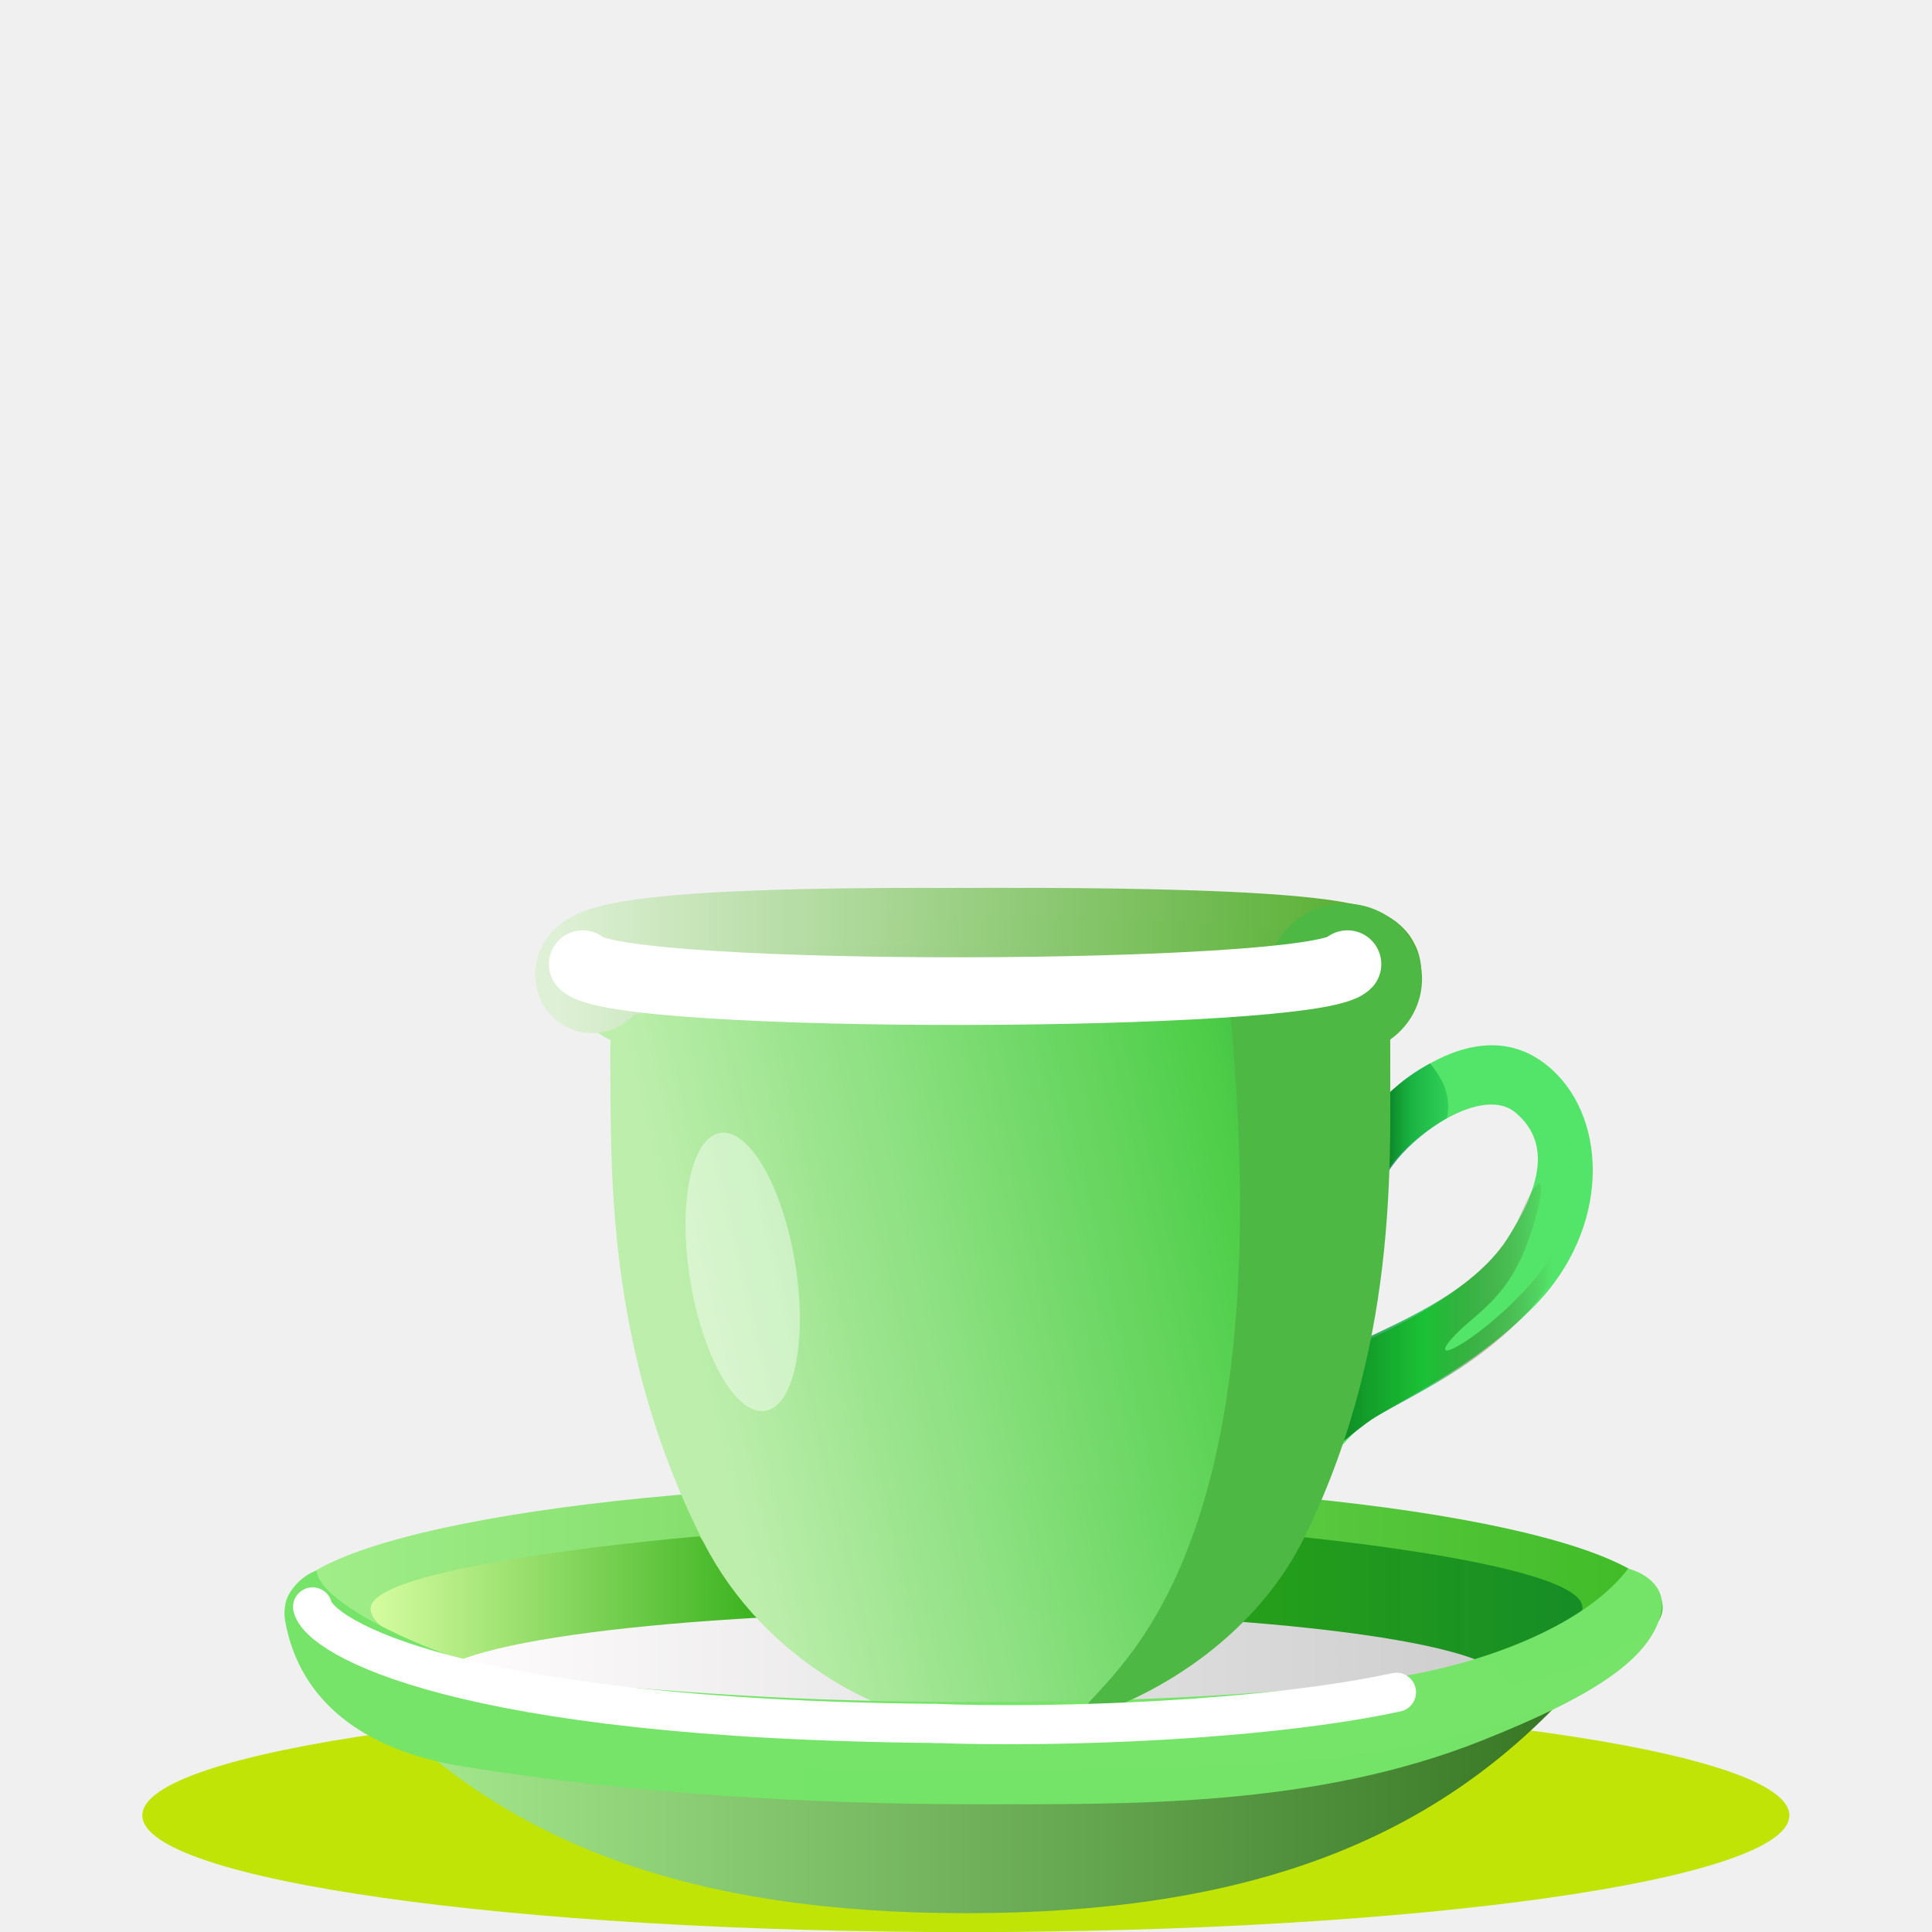
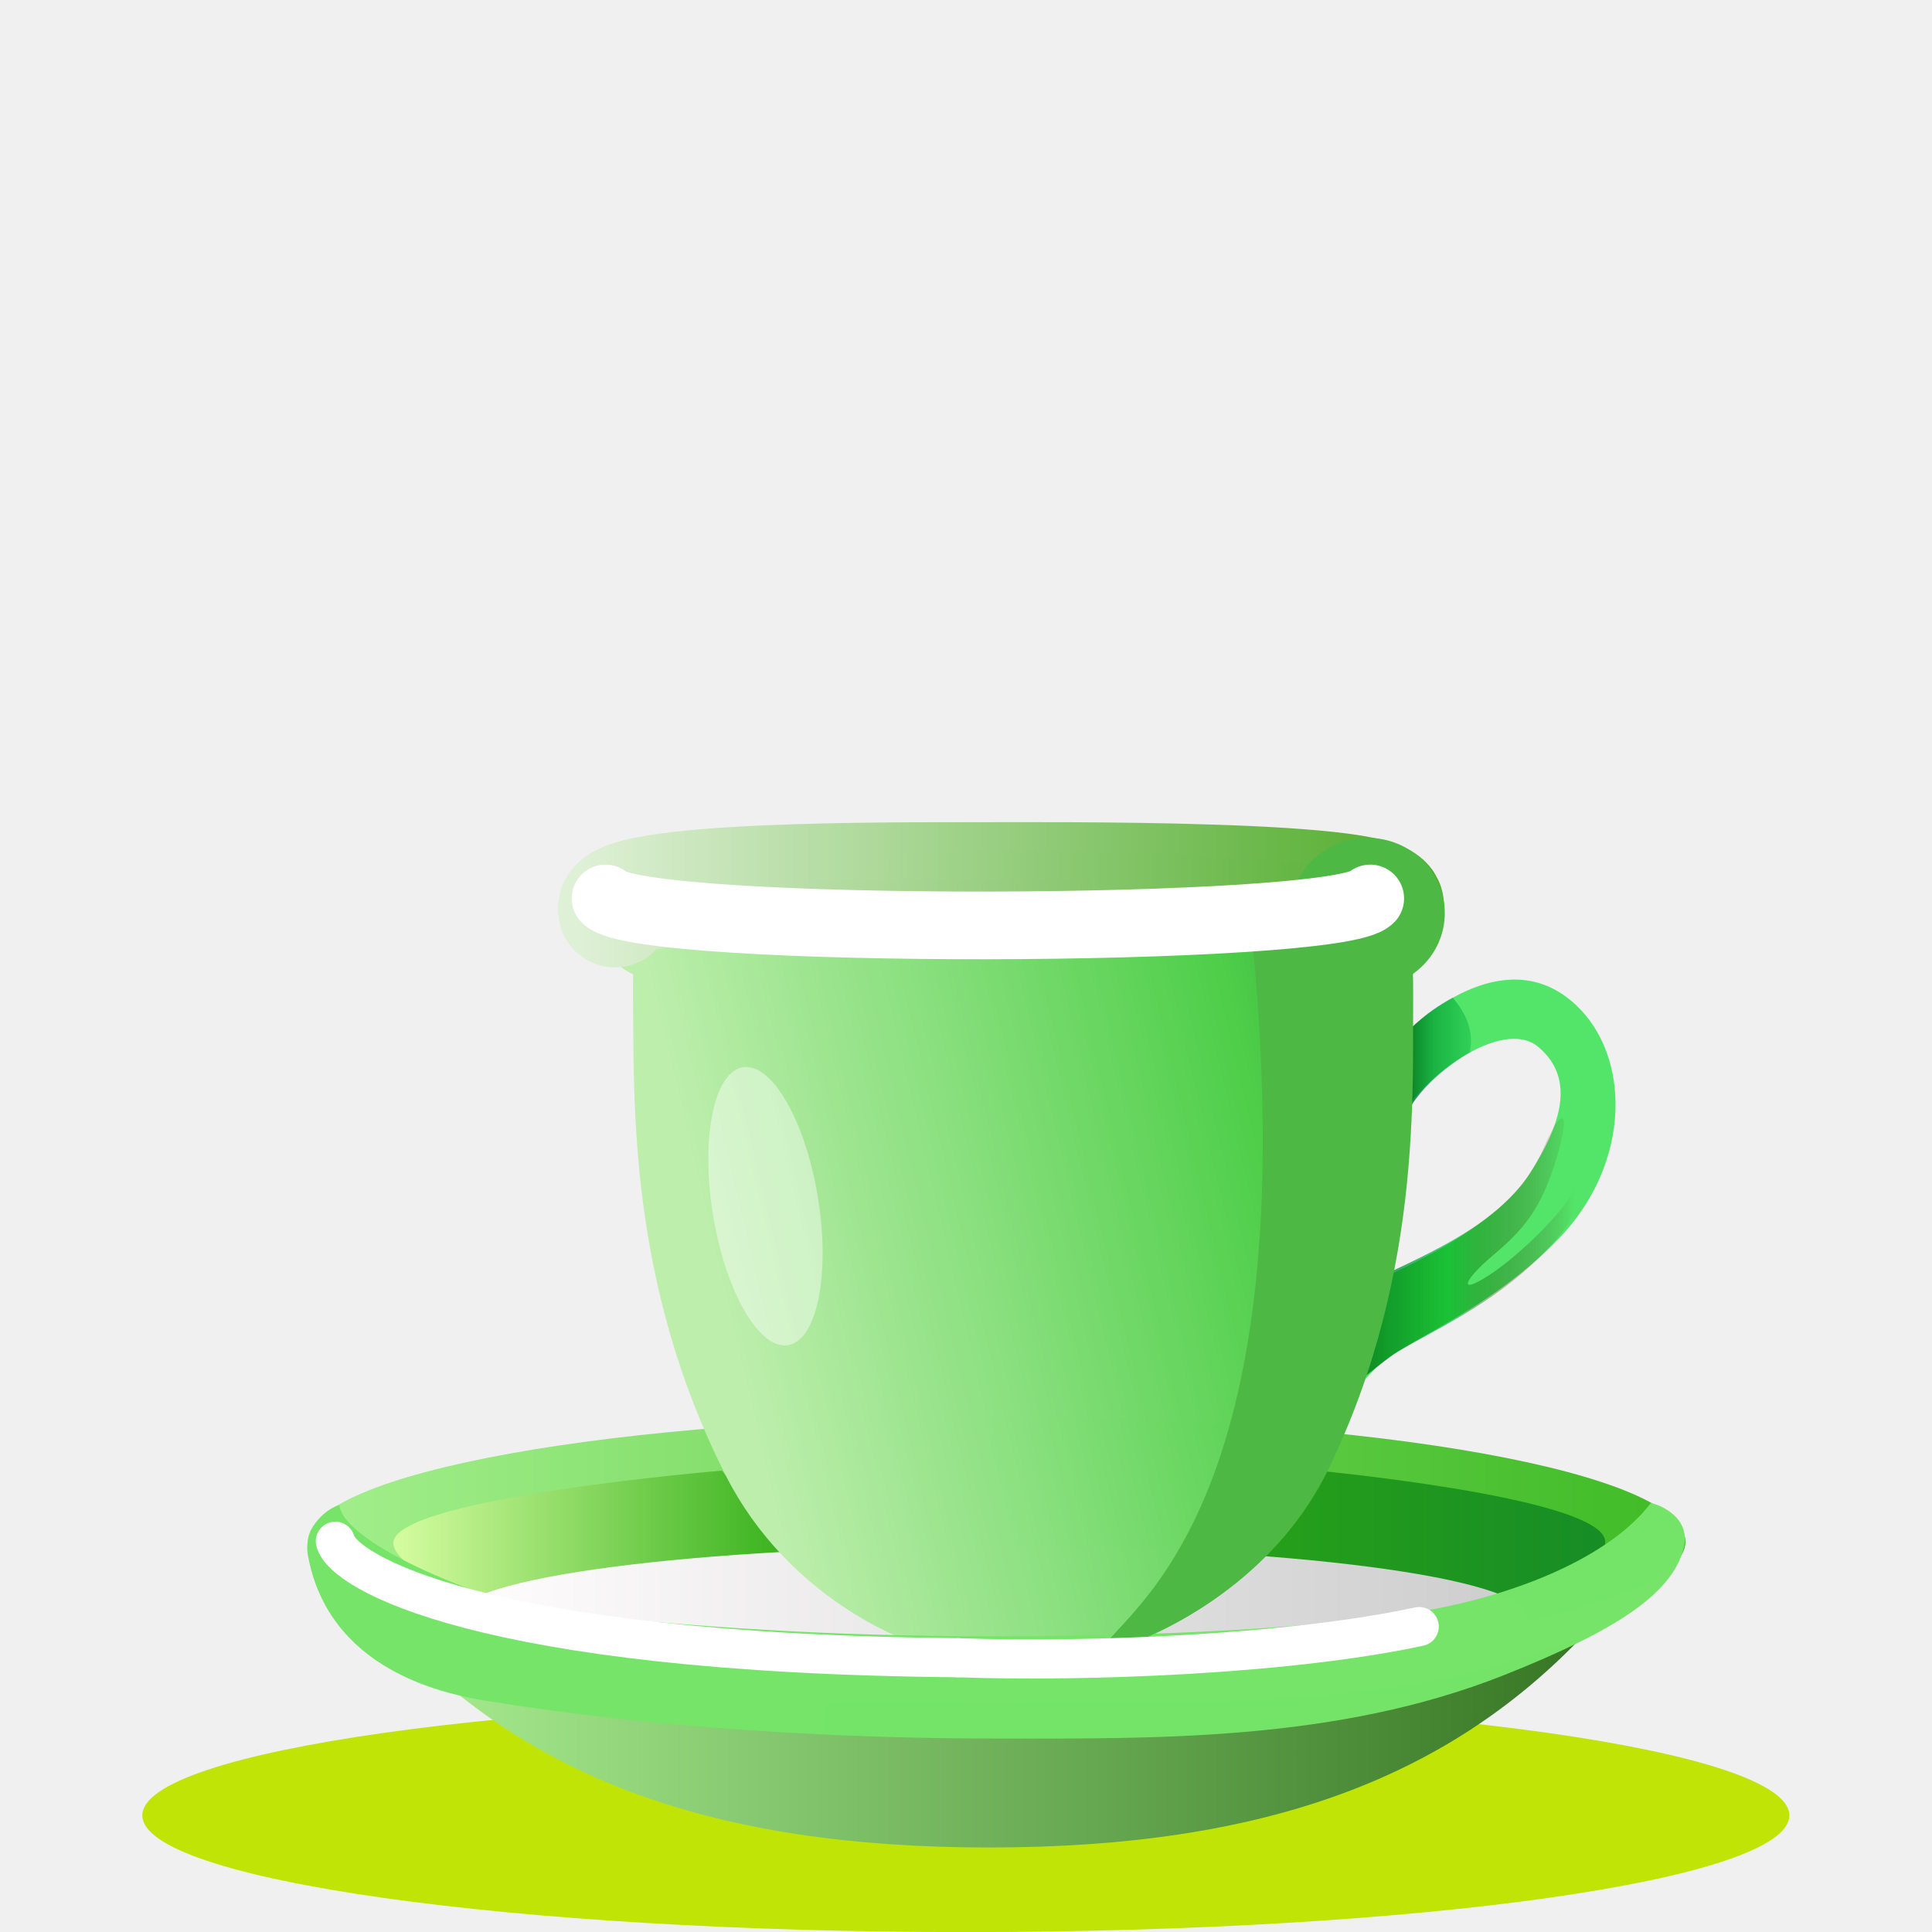
<svg xmlns="http://www.w3.org/2000/svg" xmlns:xlink="http://www.w3.org/1999/xlink" width="90" height="90" viewBox="0 0 23.812 23.812" version="1.1" id="svg2787" xml:space="preserve">
  <defs id="defs2784">
    <linearGradient id="linearGradient38941">
      <stop style="stop-color:#000000;stop-opacity:1;" offset="0" id="stop38937" />
      <stop style="stop-color:#000000;stop-opacity:0;" offset="1" id="stop38939" />
    </linearGradient>
    <linearGradient id="linearGradient9308">
      <stop style="stop-color:#a9ed91;stop-opacity:1;" offset="0" id="stop9306" />
      <stop style="stop-color:#377624;stop-opacity:0.998;" offset="1" id="stop9304" />
    </linearGradient>
    <linearGradient id="linearGradient116948">
      <stop style="stop-color:#def0d5;stop-opacity:1;" offset="0" id="stop116944" />
      <stop style="stop-color:#51ac2b;stop-opacity:0.993;" offset="1" id="stop116946" />
    </linearGradient>
    <linearGradient id="linearGradient108022">
      <stop style="stop-color:#bdeeac;stop-opacity:1;" offset="0.043" id="stop108016" />
      <stop style="stop-color:#4dce48;stop-opacity:0.995;" offset="0.738" id="stop108018" />
      <stop style="stop-color:#2aa839;stop-opacity:0.996;" offset="0.967" id="stop108020" />
    </linearGradient>
    <linearGradient id="linearGradient98243">
      <stop style="stop-color:#16a200;stop-opacity:0.998;" offset="0" id="stop98241" />
      <stop style="stop-color:#dbffa5;stop-opacity:1;" offset="1" id="stop98239" />
    </linearGradient>
    <linearGradient id="linearGradient98115">
      <stop style="stop-color:#a3ef8c;stop-opacity:1;" offset="0" id="stop98111" />
      <stop style="stop-color:#3fbb25;stop-opacity:1;" offset="1" id="stop98113" />
    </linearGradient>
    <linearGradient xlink:href="#linearGradient29522" id="linearGradient31309" gradientUnits="userSpaceOnUse" gradientTransform="matrix(0.7932409,-0.6089079,0.7932409,0.6089079,4.892518,-8.867114)" x1="14.228" y1="-29.19" x2="3.659" y2="-18.62" />
    <linearGradient id="linearGradient29522">
      <stop style="stop-color:#d4a125;stop-opacity:1;" offset="0" id="stop29518" />
      <stop style="stop-color:#edd495;stop-opacity:1;" offset="1" id="stop29520" />
    </linearGradient>
    <linearGradient xlink:href="#linearGradient29522" id="linearGradient31385" gradientUnits="userSpaceOnUse" gradientTransform="matrix(-0.7932409,-0.6089079,-0.7932409,0.6089079,5.107999,-8.867114)" x1="14.228" y1="-29.19" x2="3.659" y2="-18.62" />
    <linearGradient xlink:href="#linearGradient29522" id="linearGradient29605" gradientUnits="userSpaceOnUse" gradientTransform="matrix(0.8001375,-0.6190755,0.8001375,0.6190755,17.50946,-0.3688092)" x1="14.228" y1="-29.19" x2="3.659" y2="-18.62" />
    <linearGradient id="linearGradient21068">
      <stop style="stop-color:#19723e;stop-opacity:1;" offset="0" id="stop21062" />
      <stop style="stop-color:#2dcf67;stop-opacity:0.824;" offset="0.515" id="stop21064" />
      <stop style="stop-color:#cf2d2d;stop-opacity:0;" offset="1" id="stop21066" />
    </linearGradient>
    <linearGradient id="linearGradient21076">
      <stop style="stop-color:#1e884f;stop-opacity:1;" offset="0.038" id="stop21070" />
      <stop style="stop-color:#17b682;stop-opacity:0.749;" offset="0.455" id="stop21072" />
      <stop style="stop-color:#69dec4;stop-opacity:0.7;" offset="1" id="stop21074" />
    </linearGradient>
    <radialGradient xlink:href="#linearGradient10987" id="radialGradient10989" cx="182.714" cy="129.24" fx="182.714" fy="129.24" r="73.186" gradientTransform="matrix(0.1105985,-0.00243631,8.5512011e-4,0.03775991,-10.70803,16.37947)" gradientUnits="userSpaceOnUse" />
    <linearGradient id="linearGradient10987">
      <stop style="stop-color:#b6fed6;stop-opacity:0.998;" offset="0" id="stop10985" />
      <stop style="stop-color:#01ee75;stop-opacity:1;" offset="1" id="stop10983" />
    </linearGradient>
    <linearGradient xlink:href="#linearGradient25653" id="linearGradient25655" x1="236.925" y1="58.199" x2="274.217" y2="58.199" gradientUnits="userSpaceOnUse" gradientTransform="matrix(0.1476555,0,0,0.1354519,-20.92782,11.61265)" />
    <linearGradient id="linearGradient25653">
      <stop style="stop-color:#2aa517;stop-opacity:1;" offset="0" id="stop25649" />
      <stop style="stop-color:#168c26;stop-opacity:0.998;" offset="1" id="stop25651" />
    </linearGradient>
    <linearGradient xlink:href="#linearGradient25665" id="linearGradient25667" x1="175.371" y1="67.037" x2="264.754" y2="67.037" gradientUnits="userSpaceOnUse" gradientTransform="matrix(0.1476532,0,0,0.06219728,-20.64977,16.15945)" />
    <linearGradient id="linearGradient25665">
      <stop style="stop-color:#fffdfd;stop-opacity:1;" offset="0" id="stop25661" />
      <stop style="stop-color:#cdcdcd;stop-opacity:1;" offset="1" id="stop25663" />
    </linearGradient>
    <linearGradient xlink:href="#linearGradient21068" id="linearGradient24354" gradientUnits="userSpaceOnUse" gradientTransform="matrix(0.8520488,0,0,0.8945853,-0.739344,-1.340035)" x1="22.327" y1="17.517" x2="28.831" y2="17.517" />
    <linearGradient xlink:href="#linearGradient21076" id="linearGradient24356" gradientUnits="userSpaceOnUse" gradientTransform="matrix(0.8520488,0,0,0.8945853,-0.739344,-1.340035)" x1="24.563" y1="12.671" x2="26.244" y2="12.671" />
    <linearGradient xlink:href="#linearGradient98115" id="linearGradient98117" x1="1.156" y1="19.251" x2="23.559" y2="19.251" gradientUnits="userSpaceOnUse" gradientTransform="matrix(0.7579172,0,0,0.7579172,2.543422,4.81806)" />
    <linearGradient xlink:href="#linearGradient98243" id="linearGradient98211" gradientUnits="userSpaceOnUse" gradientTransform="matrix(-0.1623202,0,0,0.1354519,48.81832,11.62644)" x1="236.925" y1="58.199" x2="274.217" y2="58.199" />
    <linearGradient xlink:href="#linearGradient108022" id="linearGradient108013" gradientUnits="userSpaceOnUse" x1="5.924" y1="9.743" x2="19.575" y2="9.743" gradientTransform="matrix(0.7490615,0,-0.178263,-0.7579172,4.332758,19.20512)" />
    <linearGradient xlink:href="#linearGradient116948" id="linearGradient115056" gradientUnits="userSpaceOnUse" gradientTransform="matrix(0.7444445,0,0,-0.8386065,2.503005,19.31241)" x1="5.767" y1="9.393" x2="19.633" y2="9.393" />
    <linearGradient xlink:href="#linearGradient9308" id="linearGradient9310" x1="2.53" y1="21.626" x2="21.87" y2="21.626" gradientUnits="userSpaceOnUse" gradientTransform="matrix(0.7579172,0,0,1.009448,2.567751,0.03976765)" />
    <linearGradient xlink:href="#linearGradient38941" id="linearGradient38943" x1="6.512" y1="11.435" x2="17.422" y2="11.435" gradientUnits="userSpaceOnUse" />
  </defs>
  <g id="layer1">
    <g id="g117847" transform="translate(-85.68201,-18.42902)">
      <path id="rect29651" style="fill:#b89644;fill-opacity:1;fill-rule:evenodd;stroke-width:0.253" d="m -35.605,27.319 c -0.493,-1e-6 -0.985,0.145 -1.362,0.435 l -11.147,8.557 h 0.002 V 52.708 h 25.015 V 36.311 h 0.002 L -34.243,27.754 c -0.377,-0.29 -0.87,-0.435 -1.363,-0.435 z" />
      <rect style="mix-blend-mode:multiply;fill:#ddd3d3;fill-opacity:1;fill-rule:evenodd;stroke-width:0.259" id="rect31549-1" width="22.808" height="19.408" x="-46.973" y="31.063" />
      <rect style="fill:#ffffff;fill-rule:evenodd;stroke-width:0.265" id="rect31549" width="22.101" height="20.893" x="-46.656" y="31.253" />
      <text xml:space="preserve" style="font-style:normal;font-weight:normal;font-size:15.525px;line-height:1.25;font-family:sans-serif;fill:#000000;fill-opacity:1;stroke:none;stroke-width:0.243" x="-31.271" y="52.283" id="text33454" transform="matrix(0.9981024,0.2998089,-0.2238531,0.9346605,0,0)">
        <tspan id="tspan33452" style="font-style:normal;font-variant:normal;font-weight:bold;font-stretch:normal;font-size:15.525px;font-family:Amiri;-inkscape-font-specification:'Amiri Bold';fill:#ff2e2e;fill-opacity:1;stroke-width:0.243" x="-31.271" y="52.283">@</tspan>
      </text>
      <path id="path31562" style="mix-blend-mode:normal;fill:#c5a761;fill-opacity:1;stroke:#000000;stroke-width:0;stroke-linecap:butt;stroke-linejoin:miter;stroke-dasharray:none;stroke-opacity:1" d="m -24.548,36.496 -11.088,7.975 -11.019,-7.925 v 2.948 l 9.954,8.797 h 1.995 l -0.003,-0.05 h 0.208 l 9.953,-8.798 z" />
      <g id="g31560" transform="matrix(1,0,0,0.991651,-40.60526,66.98862)">
        <g id="g31553">
          <path id="rect29033-76-4" style="fill:url(#linearGradient31309);fill-opacity:1;fill-rule:evenodd;stroke-width:0.295" d="m -7.509,-30.936 v 16.535 c 0.453,10e-7 0.906,-0.133 1.253,-0.399 l 10.25,-7.868 -10.25,-7.868 c -0.347,-0.266 -0.8,-0.399 -1.253,-0.399 z" />
          <path id="rect29033-76-4-0" style="fill:url(#linearGradient31385);fill-opacity:1;fill-rule:evenodd;stroke-width:0.295" d="m 17.51,-30.936 v 16.535 c -0.453,10e-7 -0.906,-0.133 -1.253,-0.399 L 6.007,-22.668 16.257,-30.537 c 0.347,-0.266 0.8,-0.399 1.253,-0.399 z" />
        </g>
        <path id="rect29033-76-0" style="fill:#b89644;fill-opacity:1;fill-rule:evenodd;stroke-width:0.319" d="m 5,-23.668 c -0.473,-1e-6 -0.945,0.149 -1.307,0.448 l -10.696,8.82 H 17.003 L 6.307,-23.221 C 5.945,-23.519 5.473,-23.668 5,-23.668 Z" />
        <path id="rect29033-76" style="fill:url(#linearGradient29605);fill-opacity:1;fill-rule:evenodd;stroke-width:0.299" d="m 5,-22.806 c -0.457,-1e-6 -0.913,0.135 -1.264,0.406 l -10.339,8 H 16.603 L 6.264,-22.4 c -0.35,-0.271 -0.807,-0.406 -1.264,-0.406 z" />
      </g>
    </g>
    <ellipse style="fill:#c0e406;fill-opacity:1;fill-rule:evenodd;stroke-width:0.369" id="path59064-5" cx="11.904" cy="22.375" rx="10.15" ry="1.438" />
-     <g id="g42458" transform="translate(0.09354433,0.4022414)">
+     <g id="g42458" transform="translate(0.3741773,-0.4075583)">
      <path id="path2261" style="fill:url(#linearGradient9310);fill-opacity:1;fill-rule:evenodd;stroke-width:0.027" d="m 4.485,20.562 c 1.671,1.758 3.929,2.616 7.329,2.616 3.4,-5e-6 5.658,-0.858 7.329,-2.616 -2.181,0.951 -4.878,0.814 -7.329,0.853 -2.45,-0.039 -5.148,0.098 -7.329,-0.853 z" />
      <ellipse style="fill:url(#linearGradient98117);fill-opacity:1;fill-rule:evenodd;stroke-width:0.036" id="path2228-4" cx="11.909" cy="19.409" rx="8.49" ry="1.535" />
      <path style="fill:url(#radialGradient10989);fill-opacity:1;fill-rule:evenodd;stroke-width:0.035" id="path2228" d="m 19.96,19.456 a 8.096,1.097 0 0 1 -0.019,0.076 l -8.077,-0.076 z" />
      <path style="fill:url(#linearGradient25655);fill-opacity:1;stroke:#e8e8e8;stroke-width:0;stroke-linecap:square;stroke-linejoin:round;stroke-miterlimit:8;stroke-dasharray:none;stroke-opacity:1;paint-order:fill markers stroke;stop-color:#000000" d="m 15.725,18.519 c 0,0 3.621,0.33 3.684,0.877 0.043,0.378 -1.471,1.211 -4.336,1.021 -2.18,-0.144 -0.177,-0.677 -0.177,-0.677 z" id="path25647" />
      <path style="fill:url(#linearGradient98211);fill-opacity:1;stroke:#e8e8e8;stroke-width:0;stroke-linecap:square;stroke-linejoin:round;stroke-miterlimit:8;stroke-dasharray:none;stroke-opacity:1;paint-order:fill markers stroke;stop-color:#000000" d="m 8.525,18.533 c 0,0 -3.981,0.33 -4.05,0.877 -0.048,0.378 1.618,1.211 4.767,1.021 2.396,-0.144 0.195,-0.677 0.195,-0.677 z" id="path25647-2" />
      <ellipse style="fill:url(#linearGradient25667);fill-opacity:1;fill-rule:evenodd;stroke-width:0.039" id="path25659" cx="11.843" cy="20.329" rx="6.599" ry="0.862" />
      <path id="rect101441-2" style="fill:url(#linearGradient108013);stroke:#9d9d9d;stroke-width:0;stroke-miterlimit:8;paint-order:fill markers stroke;stop-color:#000000" d="m 12.431,10.887 c -1.691,-0.004 -3.281,0.109 -4.851,0.237 -0.275,0.022 -0.538,0.251 -0.525,0.544 l 0.013,0.3 c 0.009,0.201 0.172,0.362 0.363,0.448 -0.003,0.077 -0.004,0.165 -0.003,0.272 0.014,1.294 -0.067,3.524 1.146,5.911 0.739,1.455 2.301,2.328 3.66,2.328 1.36,0 2.922,-0.873 3.661,-2.328 1.213,-2.387 1.132,-4.618 1.146,-5.911 0.001,-0.118 -2.04e-4,-0.214 -0.004,-0.295 0.113,-0.088 0.185,-0.219 0.186,-0.38 l 0.002,-0.338 c 0.002,-0.293 -0.345,-0.477 -0.629,-0.514 -1.474,-0.195 -2.85,-0.27 -4.165,-0.273 z" />
      <g id="g29586" transform="matrix(0.5813394,0,0,0.5813394,5.191094,7.635667)">
        <path style="fill:#53e569;fill-opacity:1;stroke:#000000;stroke-width:0;stroke-linecap:butt;stroke-linejoin:miter;stroke-dasharray:none;stroke-opacity:1" d="m 20.031,9.659 c 0.645,-0.677 2.393,-2.095 3.798,-0.795 1.175,1.087 1.197,3.352 -0.353,4.962 -1.55,1.611 -3.393,2.177 -3.956,2.822 -0.564,0.644 -0.869,0.413 -1.038,0.208 -0.017,-1.262 0.457,-1.768 0.93,-2.05 1.014,-0.439 2.762,-1.288 3.438,-2.343 0.676,-1.054 0.986,-2.022 0.197,-2.695 -0.789,-0.673 -2.564,0.734 -2.874,1.466 -0.337,0.797 -0.754,-0.931 -0.197,-1.516 z" id="path66789-2-1-7" />
        <path style="mix-blend-mode:multiply;fill:url(#linearGradient24354);fill-opacity:1;stroke:#000000;stroke-width:0;stroke-linecap:butt;stroke-linejoin:miter;stroke-dasharray:none;stroke-opacity:1" d="m 19.664,14.645 c 1.436,-0.675 2.858,-1.318 3.471,-2.701 0.359,-0.879 0.635,-0.961 0.296,0.169 -0.339,1.13 -0.737,1.548 -1.355,2.071 -0.618,0.523 -0.757,0.858 -0.08,0.418 0.677,-0.439 1.672,-1.432 1.811,-1.851 0.139,-0.418 0.426,0.188 -0.463,1.182 -1.064,1.189 -2.38,1.755 -3.28,2.288 -0.343,0.203 -1.374,1.134 -1.698,1.207 -0.18,0.041 -0.003,-0.019 0.003,-0.211 0.581,-1.892 0.005,-1.772 1.294,-2.572 z" id="path68033-3-0-8" />
        <path style="mix-blend-mode:multiply;fill:url(#linearGradient24356);fill-opacity:1;stroke:#000000;stroke-width:0;stroke-linecap:butt;stroke-linejoin:miter;stroke-dasharray:none;stroke-opacity:1" d="m 21.227,8.716 c 0.193,0.241 0.475,0.622 0.36,1.163 0,0 -0.905,0.501 -1.32,1.261 -0.183,0.335 -0.138,-1.19 0.052,-1.752 0.366,-0.359 0.642,-0.523 0.908,-0.671 z" id="path68035-7-4-7" />
      </g>
      <path id="path1298" style="color:#000000;fill:#75e469;fill-opacity:0.996;fill-rule:evenodd;stroke-width:0.207;-inkscape-stroke:none" d="m 19.973,18.932 c -0.503,0.663 -1.645,1.126 -2.755,1.322 -1.081,0.19 -2.995,0.32 -5.245,0.321 v -7.58e-4 c -0.009,0 -0.019,7.58e-4 -0.029,7.58e-4 -0.009,0 -0.019,-7.58e-4 -0.028,-7.58e-4 v 7.58e-4 C 9.671,20.574 8.276,20.452 6.654,20.308 5.709,20.215 3.846,19.437 3.81,18.958 c -0.124,0.025 -0.454,0.253 -0.389,0.619 0.178,0.992 0.97,1.594 2.185,1.791 2.113,0.343 4.362,0.467 6.29,0.467 1.928,0 4.197,0.043 6.276,-0.785 1.339,-0.533 2.058,-0.987 2.204,-1.556 0.097,-0.379 -0.28,-0.537 -0.404,-0.562 z" />
      <path style="fill:none;fill-opacity:1;stroke:#ffffff;stroke-width:0.482;stroke-linecap:round;stroke-linejoin:round;stroke-miterlimit:8;stroke-dasharray:none;stroke-opacity:1;paint-order:fill markers stroke;stop-color:#000000" d="m 3.759,19.403 c 0.089,0.372 1.772,1.383 7.675,1.436" id="path53716" />
      <ellipse style="fill:#ffffff;fill-opacity:0.434;fill-rule:evenodd;stroke-width:0.242" id="path105169" cx="6.069" cy="17.864" rx="0.669" ry="1.73" transform="matrix(0.9282051,-0.372069,0.191838,0.9814266,0,0)" />
      <path style="fill:url(#linearGradient38943);fill-opacity:1;stroke:url(#linearGradient115056);stroke-width:1.401;stroke-linecap:round;stroke-miterlimit:8;stroke-dasharray:none;stroke-opacity:1;paint-order:fill markers stroke;stop-color:#000000" d="m 7.206,11.63 c -0.136,-0.411 3.545,-0.388 4.407,-0.388 0.862,0 5.371,-0.041 5.097,0.361" id="path112163-1" />
      <path id="path16745-9" style="fill:#4eb844;fill-opacity:1;stroke:#0e0e0e;stroke-width:0;stroke-linecap:square;stroke-linejoin:round;stroke-miterlimit:8;stroke-dasharray:none;stroke-opacity:1;paint-order:fill markers stroke;stop-color:#000000" d="m 16.935,11.644 c -0.055,-0.003 -0.127,0.082 -0.209,0.148 -0.245,0.196 -0.768,0.224 -1.192,0.249 -0.512,0.03 -0.005,0.052 -0.462,0.068 0.675,7.183 -1.765,8.225 -1.895,8.687 1.082,-0.308 2.245,-1.095 2.817,-2.272 1.213,-2.496 1.032,-4.855 1.046,-6.207 0.005,-0.521 -0.036,-0.669 -0.106,-0.673 z" />
      <ellipse style="fill:#4eb844;fill-opacity:1;fill-rule:evenodd;stroke-width:0.201" id="path20941" cx="16.48" cy="11.661" rx="0.953" ry="0.927" />
      <path style="fill:none;fill-opacity:1;stroke:#ffffff;stroke-width:0.834;stroke-linecap:round;stroke-linejoin:round;stroke-miterlimit:8;stroke-dasharray:none;stroke-opacity:1;paint-order:fill markers stroke;stop-color:#000000" d="m 7.089,11.481 c 0.428,0.457 9.013,0.429 9.425,0" id="path11234" />
      <path style="fill:#53fab0;fill-opacity:0.996;stroke:#ffffff;stroke-width:0.482;stroke-linecap:round;stroke-linejoin:round;stroke-miterlimit:8;stroke-dasharray:none;stroke-opacity:1;paint-order:fill markers stroke;stop-color:#000000" d="m 11.434,20.839 c 1.544,0.057 4.077,-0.037 5.684,-0.384" id="path58475" />
    </g>
  </g>
</svg>
